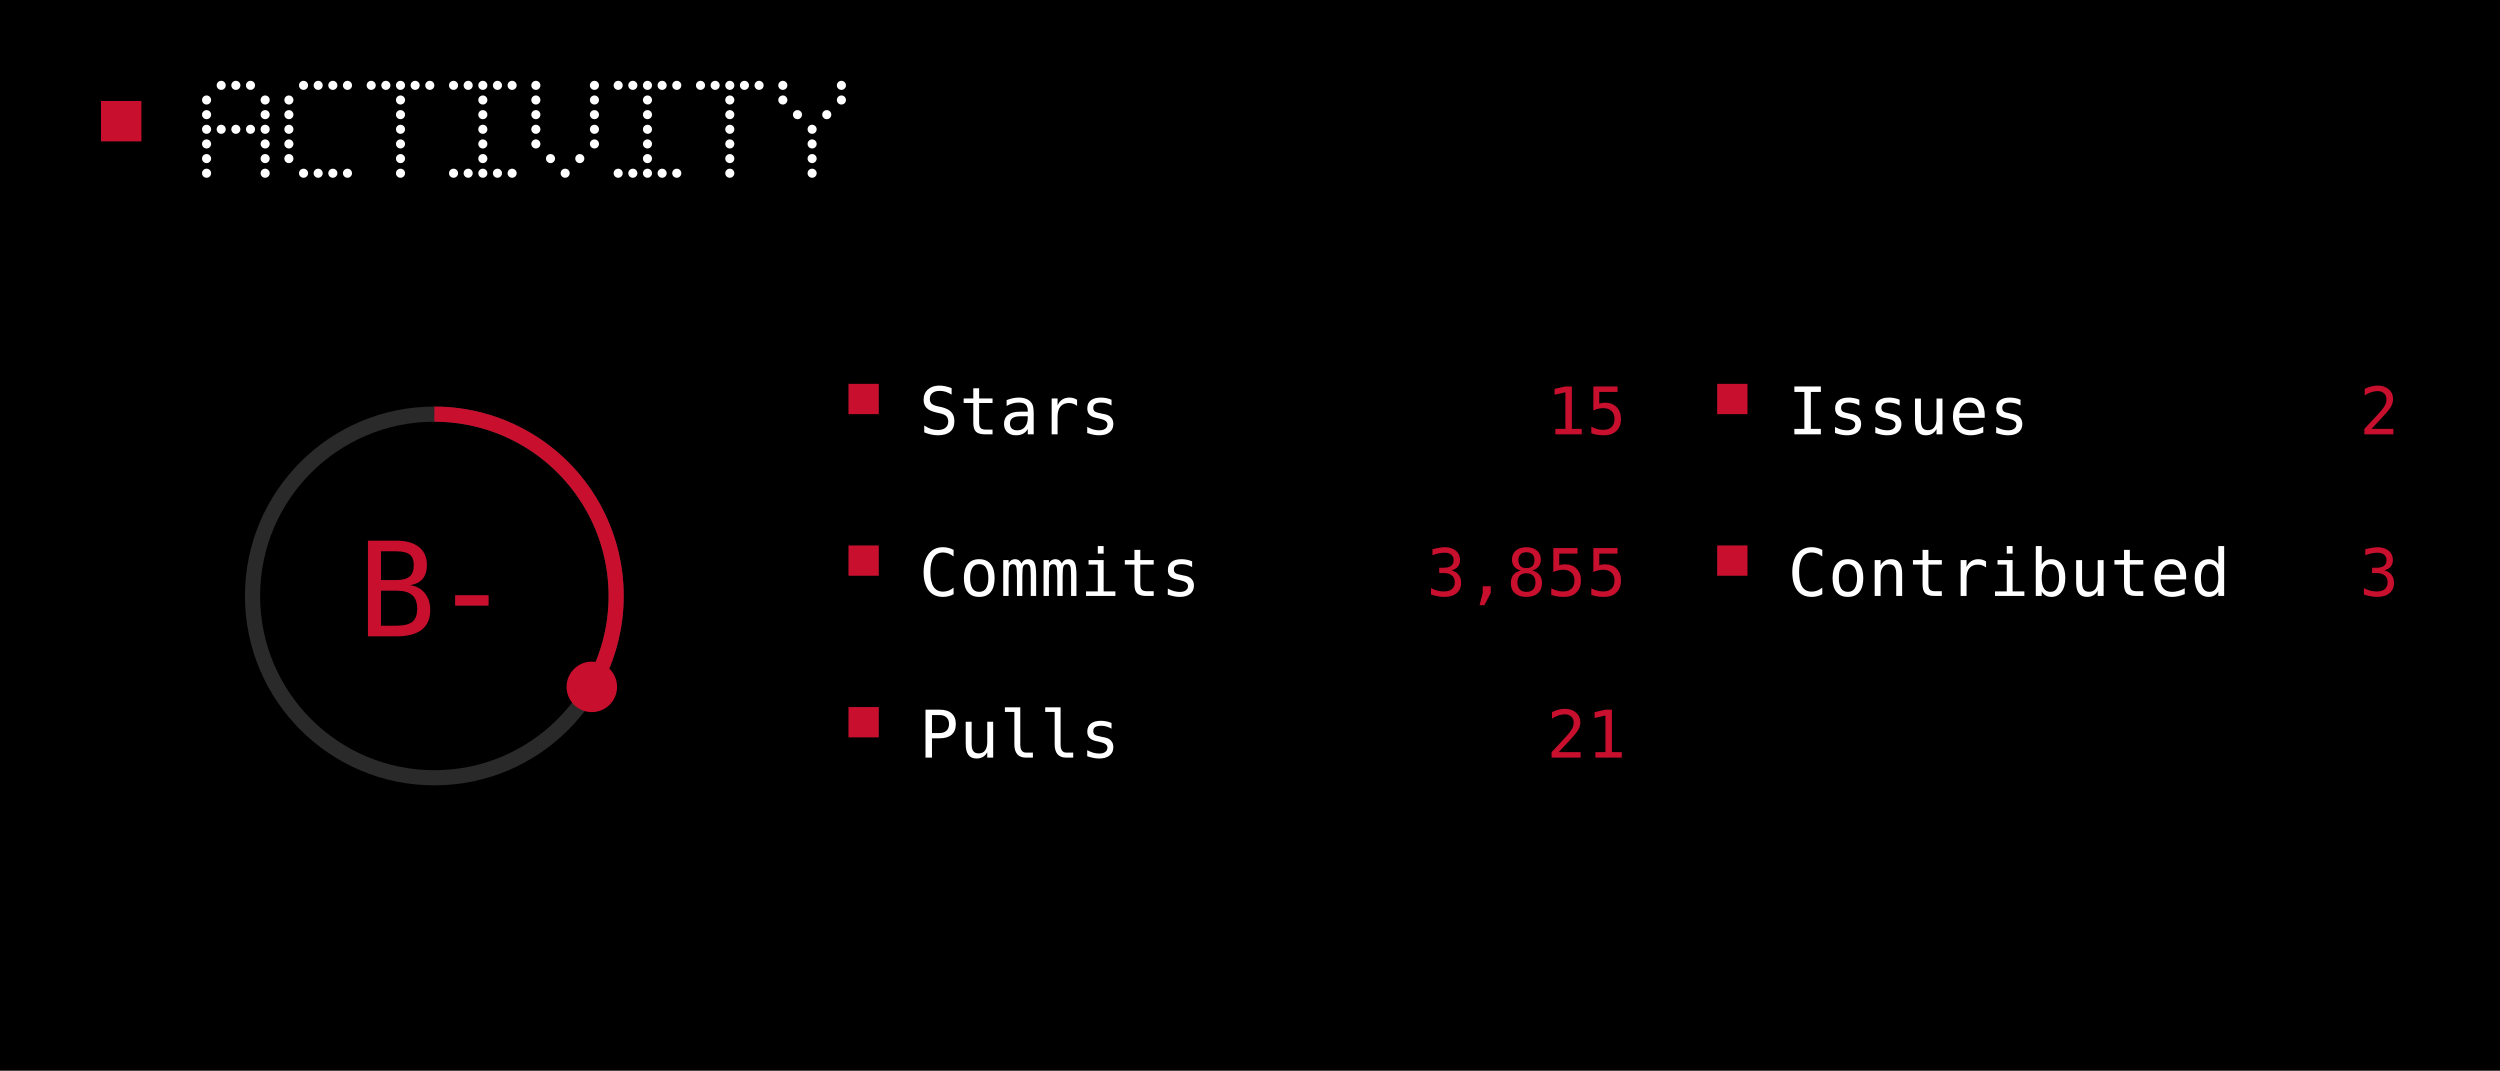
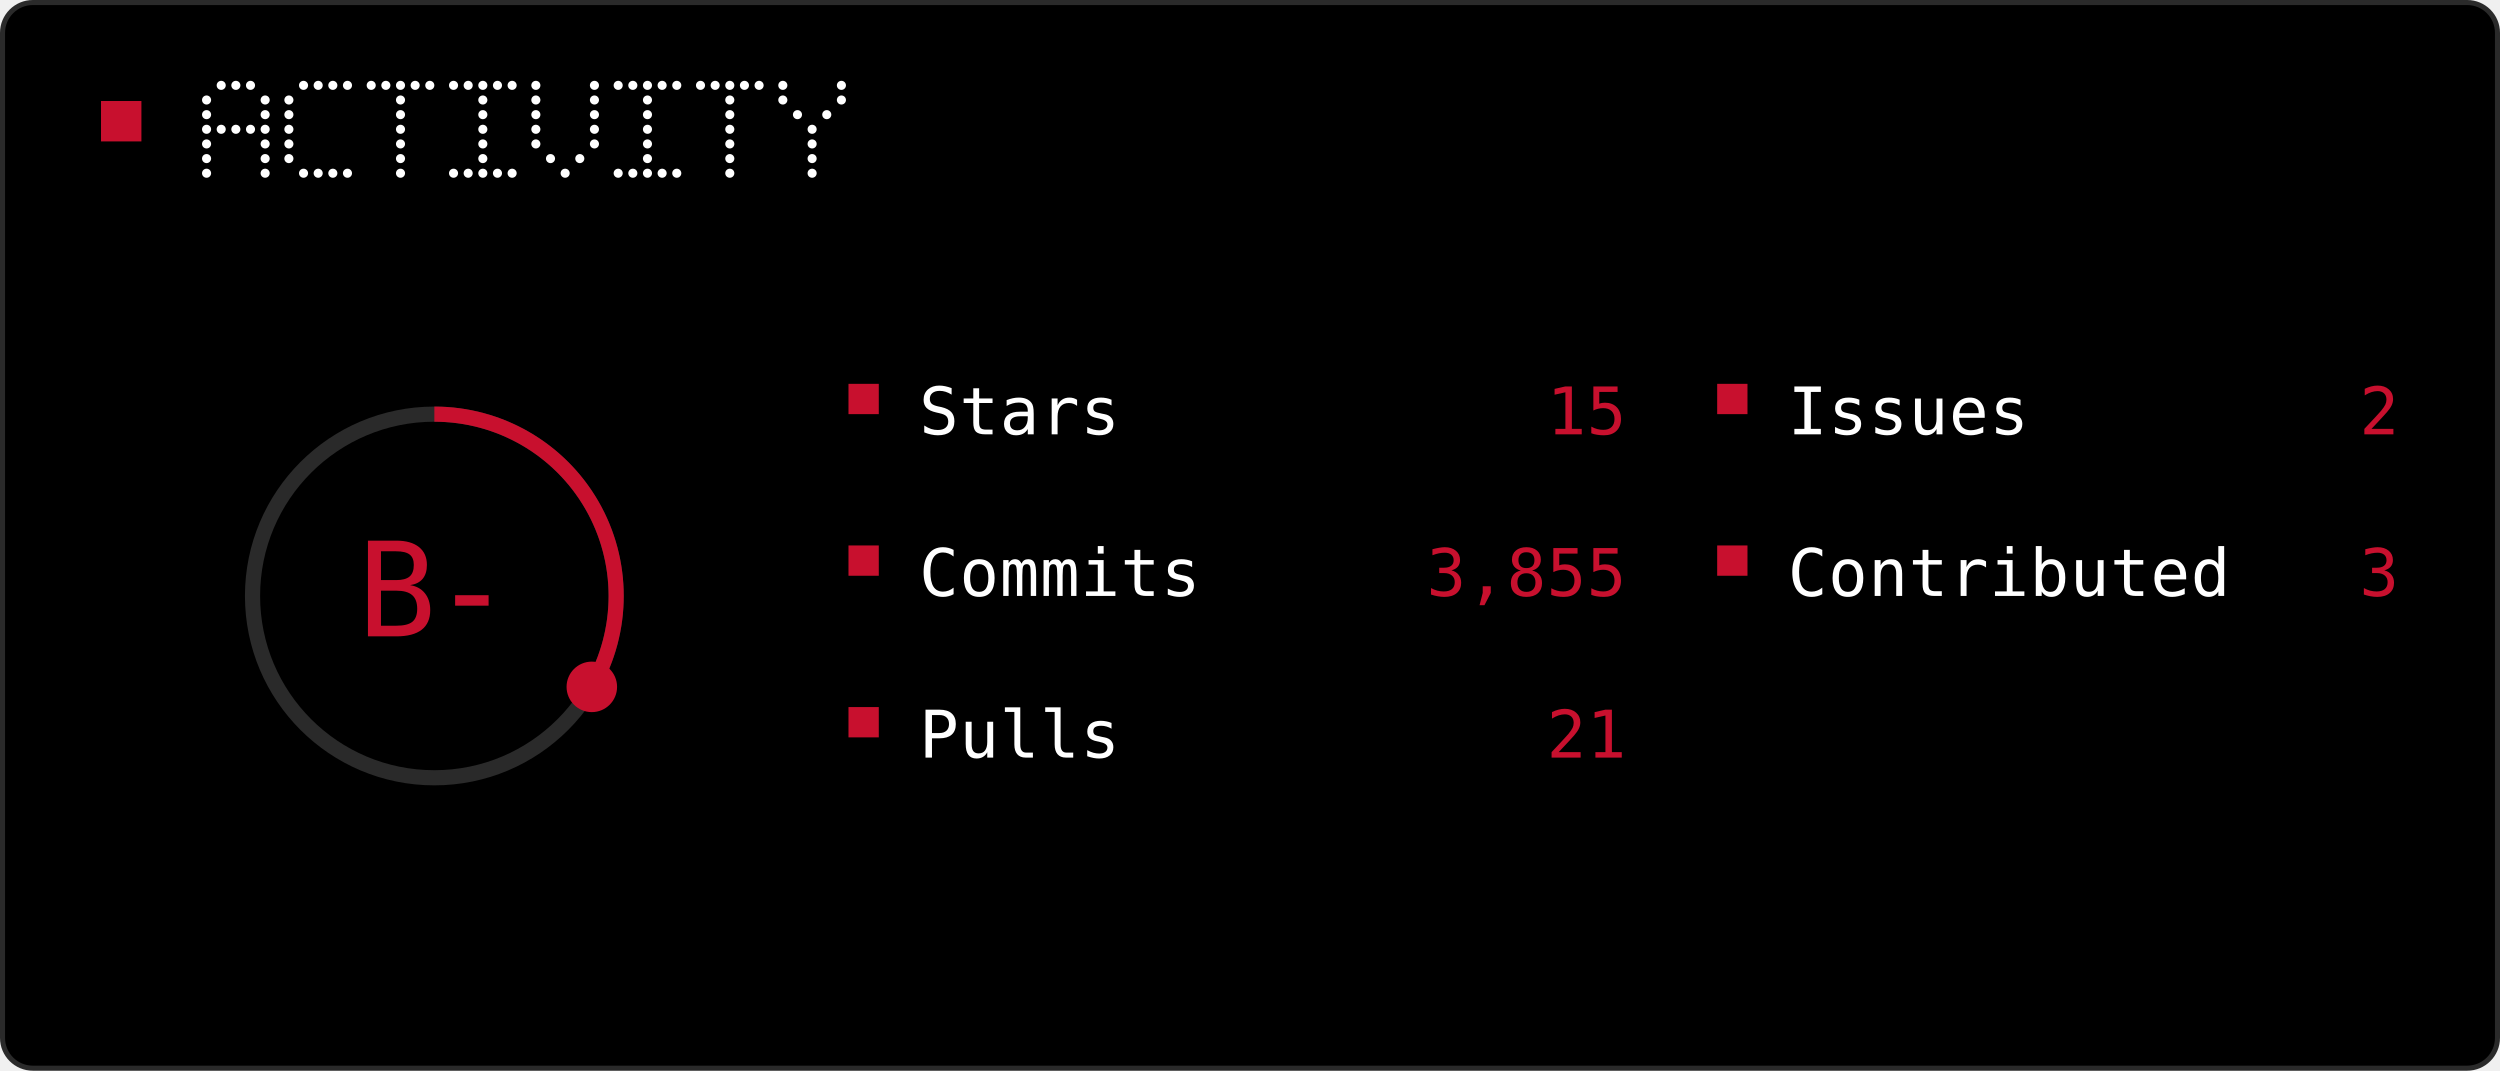
<svg xmlns="http://www.w3.org/2000/svg" width="495" height="212" viewBox="0 0 495 212" role="img">
-   <rect width="495" height="212" fill="#000000" />
+   <rect x="0.5" y="0.5" width="494" height="211" rx="6" fill="#000000" stroke="#2A2A2A" stroke-width="1" />
  <rect x="20" y="20" width="8" height="8" fill="#C8102E" />
  <circle cx="43.8" cy="16.9" r="0.90" fill="#FFFFFF" />
  <circle cx="46.7" cy="16.9" r="0.90" fill="#FFFFFF" />
  <circle cx="49.6" cy="16.9" r="0.90" fill="#FFFFFF" />
  <circle cx="40.9" cy="19.8" r="0.90" fill="#FFFFFF" />
  <circle cx="52.5" cy="19.8" r="0.90" fill="#FFFFFF" />
  <circle cx="40.9" cy="22.7" r="0.90" fill="#FFFFFF" />
  <circle cx="52.5" cy="22.7" r="0.90" fill="#FFFFFF" />
  <circle cx="40.9" cy="25.6" r="0.90" fill="#FFFFFF" />
  <circle cx="43.8" cy="25.6" r="0.90" fill="#FFFFFF" />
  <circle cx="46.7" cy="25.6" r="0.90" fill="#FFFFFF" />
  <circle cx="49.6" cy="25.6" r="0.90" fill="#FFFFFF" />
  <circle cx="52.5" cy="25.6" r="0.90" fill="#FFFFFF" />
  <circle cx="40.9" cy="28.5" r="0.90" fill="#FFFFFF" />
  <circle cx="52.5" cy="28.5" r="0.90" fill="#FFFFFF" />
  <circle cx="40.9" cy="31.4" r="0.90" fill="#FFFFFF" />
  <circle cx="52.5" cy="31.4" r="0.90" fill="#FFFFFF" />
  <circle cx="40.9" cy="34.3" r="0.90" fill="#FFFFFF" />
  <circle cx="52.5" cy="34.3" r="0.90" fill="#FFFFFF" />
  <circle cx="60.1" cy="16.9" r="0.90" fill="#FFFFFF" />
  <circle cx="63.0" cy="16.9" r="0.90" fill="#FFFFFF" />
  <circle cx="65.9" cy="16.9" r="0.90" fill="#FFFFFF" />
  <circle cx="68.8" cy="16.9" r="0.90" fill="#FFFFFF" />
  <circle cx="57.2" cy="19.8" r="0.90" fill="#FFFFFF" />
  <circle cx="57.2" cy="22.7" r="0.90" fill="#FFFFFF" />
  <circle cx="57.2" cy="25.6" r="0.90" fill="#FFFFFF" />
  <circle cx="57.2" cy="28.5" r="0.90" fill="#FFFFFF" />
  <circle cx="57.2" cy="31.4" r="0.90" fill="#FFFFFF" />
  <circle cx="60.1" cy="34.3" r="0.90" fill="#FFFFFF" />
  <circle cx="63.0" cy="34.3" r="0.90" fill="#FFFFFF" />
  <circle cx="65.9" cy="34.3" r="0.90" fill="#FFFFFF" />
  <circle cx="68.8" cy="34.3" r="0.90" fill="#FFFFFF" />
  <circle cx="73.5" cy="16.9" r="0.90" fill="#FFFFFF" />
  <circle cx="76.4" cy="16.9" r="0.90" fill="#FFFFFF" />
  <circle cx="79.3" cy="16.9" r="0.90" fill="#FFFFFF" />
  <circle cx="82.2" cy="16.9" r="0.90" fill="#FFFFFF" />
  <circle cx="85.1" cy="16.9" r="0.90" fill="#FFFFFF" />
  <circle cx="79.3" cy="19.8" r="0.90" fill="#FFFFFF" />
  <circle cx="79.3" cy="22.7" r="0.90" fill="#FFFFFF" />
  <circle cx="79.3" cy="25.6" r="0.90" fill="#FFFFFF" />
  <circle cx="79.3" cy="28.5" r="0.90" fill="#FFFFFF" />
  <circle cx="79.3" cy="31.4" r="0.90" fill="#FFFFFF" />
  <circle cx="79.3" cy="34.3" r="0.90" fill="#FFFFFF" />
  <circle cx="89.8" cy="16.9" r="0.90" fill="#FFFFFF" />
  <circle cx="92.7" cy="16.9" r="0.90" fill="#FFFFFF" />
  <circle cx="95.6" cy="16.9" r="0.90" fill="#FFFFFF" />
  <circle cx="98.5" cy="16.9" r="0.90" fill="#FFFFFF" />
  <circle cx="101.4" cy="16.9" r="0.90" fill="#FFFFFF" />
  <circle cx="95.6" cy="19.8" r="0.90" fill="#FFFFFF" />
  <circle cx="95.6" cy="22.7" r="0.90" fill="#FFFFFF" />
  <circle cx="95.6" cy="25.6" r="0.90" fill="#FFFFFF" />
  <circle cx="95.6" cy="28.5" r="0.90" fill="#FFFFFF" />
  <circle cx="95.6" cy="31.4" r="0.90" fill="#FFFFFF" />
  <circle cx="89.8" cy="34.3" r="0.90" fill="#FFFFFF" />
  <circle cx="92.7" cy="34.3" r="0.90" fill="#FFFFFF" />
  <circle cx="95.6" cy="34.3" r="0.90" fill="#FFFFFF" />
  <circle cx="98.5" cy="34.3" r="0.90" fill="#FFFFFF" />
  <circle cx="101.4" cy="34.3" r="0.90" fill="#FFFFFF" />
  <circle cx="106.1" cy="16.9" r="0.90" fill="#FFFFFF" />
  <circle cx="117.7" cy="16.9" r="0.90" fill="#FFFFFF" />
  <circle cx="106.1" cy="19.8" r="0.90" fill="#FFFFFF" />
  <circle cx="117.7" cy="19.8" r="0.90" fill="#FFFFFF" />
  <circle cx="106.1" cy="22.7" r="0.90" fill="#FFFFFF" />
  <circle cx="117.7" cy="22.7" r="0.90" fill="#FFFFFF" />
  <circle cx="106.1" cy="25.6" r="0.90" fill="#FFFFFF" />
  <circle cx="117.7" cy="25.6" r="0.90" fill="#FFFFFF" />
  <circle cx="106.1" cy="28.5" r="0.90" fill="#FFFFFF" />
  <circle cx="117.7" cy="28.5" r="0.90" fill="#FFFFFF" />
  <circle cx="109.0" cy="31.4" r="0.90" fill="#FFFFFF" />
  <circle cx="114.8" cy="31.4" r="0.90" fill="#FFFFFF" />
  <circle cx="111.9" cy="34.3" r="0.90" fill="#FFFFFF" />
  <circle cx="122.4" cy="16.9" r="0.90" fill="#FFFFFF" />
  <circle cx="125.3" cy="16.9" r="0.90" fill="#FFFFFF" />
  <circle cx="128.2" cy="16.9" r="0.90" fill="#FFFFFF" />
  <circle cx="131.1" cy="16.9" r="0.90" fill="#FFFFFF" />
  <circle cx="134.0" cy="16.9" r="0.90" fill="#FFFFFF" />
  <circle cx="128.2" cy="19.8" r="0.90" fill="#FFFFFF" />
  <circle cx="128.2" cy="22.7" r="0.90" fill="#FFFFFF" />
  <circle cx="128.2" cy="25.6" r="0.90" fill="#FFFFFF" />
  <circle cx="128.2" cy="28.5" r="0.90" fill="#FFFFFF" />
  <circle cx="128.2" cy="31.4" r="0.90" fill="#FFFFFF" />
  <circle cx="122.4" cy="34.3" r="0.90" fill="#FFFFFF" />
  <circle cx="125.3" cy="34.3" r="0.90" fill="#FFFFFF" />
  <circle cx="128.2" cy="34.3" r="0.90" fill="#FFFFFF" />
  <circle cx="131.1" cy="34.3" r="0.90" fill="#FFFFFF" />
  <circle cx="134.0" cy="34.3" r="0.90" fill="#FFFFFF" />
  <circle cx="138.7" cy="16.9" r="0.90" fill="#FFFFFF" />
  <circle cx="141.6" cy="16.9" r="0.90" fill="#FFFFFF" />
  <circle cx="144.5" cy="16.9" r="0.90" fill="#FFFFFF" />
  <circle cx="147.4" cy="16.9" r="0.90" fill="#FFFFFF" />
  <circle cx="150.3" cy="16.9" r="0.90" fill="#FFFFFF" />
  <circle cx="144.5" cy="19.8" r="0.90" fill="#FFFFFF" />
  <circle cx="144.5" cy="22.7" r="0.90" fill="#FFFFFF" />
  <circle cx="144.5" cy="25.6" r="0.90" fill="#FFFFFF" />
  <circle cx="144.5" cy="28.5" r="0.90" fill="#FFFFFF" />
  <circle cx="144.5" cy="31.4" r="0.90" fill="#FFFFFF" />
  <circle cx="144.5" cy="34.3" r="0.90" fill="#FFFFFF" />
  <circle cx="155.0" cy="16.9" r="0.90" fill="#FFFFFF" />
  <circle cx="166.6" cy="16.9" r="0.90" fill="#FFFFFF" />
  <circle cx="155.0" cy="19.8" r="0.90" fill="#FFFFFF" />
  <circle cx="166.6" cy="19.8" r="0.90" fill="#FFFFFF" />
  <circle cx="157.9" cy="22.7" r="0.90" fill="#FFFFFF" />
  <circle cx="163.7" cy="22.7" r="0.90" fill="#FFFFFF" />
  <circle cx="160.8" cy="25.6" r="0.90" fill="#FFFFFF" />
  <circle cx="160.8" cy="28.5" r="0.90" fill="#FFFFFF" />
  <circle cx="160.8" cy="31.4" r="0.90" fill="#FFFFFF" />
  <circle cx="160.8" cy="34.3" r="0.90" fill="#FFFFFF" />
  <circle cx="86.0" cy="118.0" r="36" fill="none" stroke="#2A2A2A" stroke-width="3" />
  <path d="M 86.00 82.00 A 36 36 0 0 1 117.18 136.00" fill="none" stroke="#C8102E" stroke-width="3" />
  <circle cx="117.18" cy="136.00" r="5" fill="#C8102E" />
  <text x="86" y="126" fill="#C8102E" text-anchor="middle" font-family="ui-monospace, Geist Mono, monospace" font-size="26" letter-spacing="-0.8" dominant-baseline="auto">B-</text>
  <rect x="168" y="76" width="6" height="6" fill="#C8102E" />
  <text x="182" y="86" fill="#FFFFFF" text-anchor="start" font-family="ui-monospace, Geist Mono, monospace" font-size="13" letter-spacing="0.15" dominant-baseline="auto">Stars</text>
  <text x="322" y="86" fill="#C8102E" text-anchor="end" font-family="ui-monospace, Geist Mono, monospace" font-size="13" letter-spacing="0.1" dominant-baseline="auto">15</text>
  <rect x="168" y="108" width="6" height="6" fill="#C8102E" />
  <text x="182" y="118" fill="#FFFFFF" text-anchor="start" font-family="ui-monospace, Geist Mono, monospace" font-size="13" letter-spacing="0.15" dominant-baseline="auto">Commits</text>
  <text x="322" y="118" fill="#C8102E" text-anchor="end" font-family="ui-monospace, Geist Mono, monospace" font-size="13" letter-spacing="0.1" dominant-baseline="auto">3,855</text>
  <rect x="168" y="140" width="6" height="6" fill="#C8102E" />
  <text x="182" y="150" fill="#FFFFFF" text-anchor="start" font-family="ui-monospace, Geist Mono, monospace" font-size="13" letter-spacing="0.15" dominant-baseline="auto">Pulls</text>
  <text x="322" y="150" fill="#C8102E" text-anchor="end" font-family="ui-monospace, Geist Mono, monospace" font-size="13" letter-spacing="0.1" dominant-baseline="auto">21</text>
  <rect x="340" y="76" width="6" height="6" fill="#C8102E" />
  <text x="354" y="86" fill="#FFFFFF" text-anchor="start" font-family="ui-monospace, Geist Mono, monospace" font-size="13" letter-spacing="0.15" dominant-baseline="auto">Issues</text>
  <text x="475" y="86" fill="#C8102E" text-anchor="end" font-family="ui-monospace, Geist Mono, monospace" font-size="13" letter-spacing="0.1" dominant-baseline="auto">2</text>
  <rect x="340" y="108" width="6" height="6" fill="#C8102E" />
  <text x="354" y="118" fill="#FFFFFF" text-anchor="start" font-family="ui-monospace, Geist Mono, monospace" font-size="13" letter-spacing="0.15" dominant-baseline="auto">Contributed</text>
  <text x="475" y="118" fill="#C8102E" text-anchor="end" font-family="ui-monospace, Geist Mono, monospace" font-size="13" letter-spacing="0.1" dominant-baseline="auto">3</text>
</svg>
